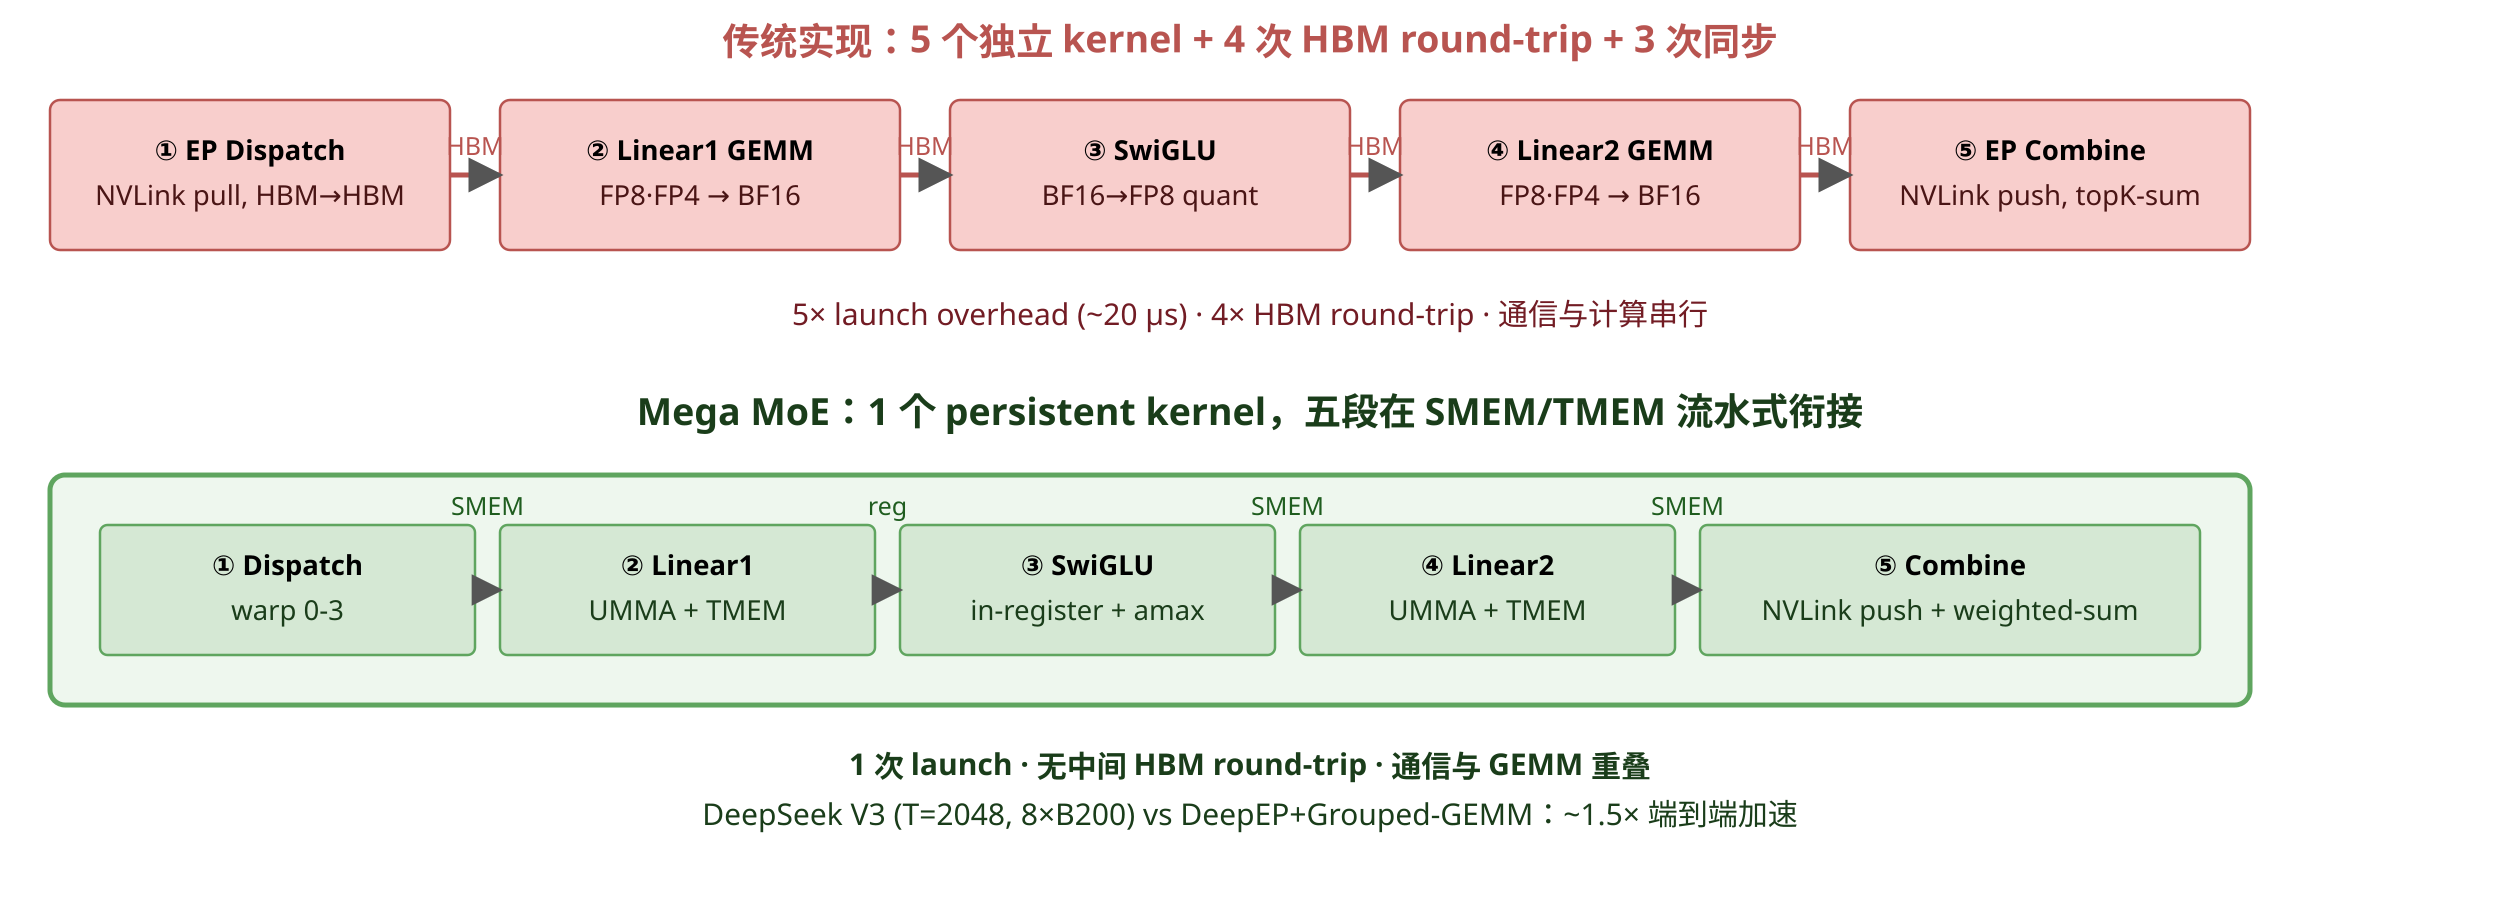
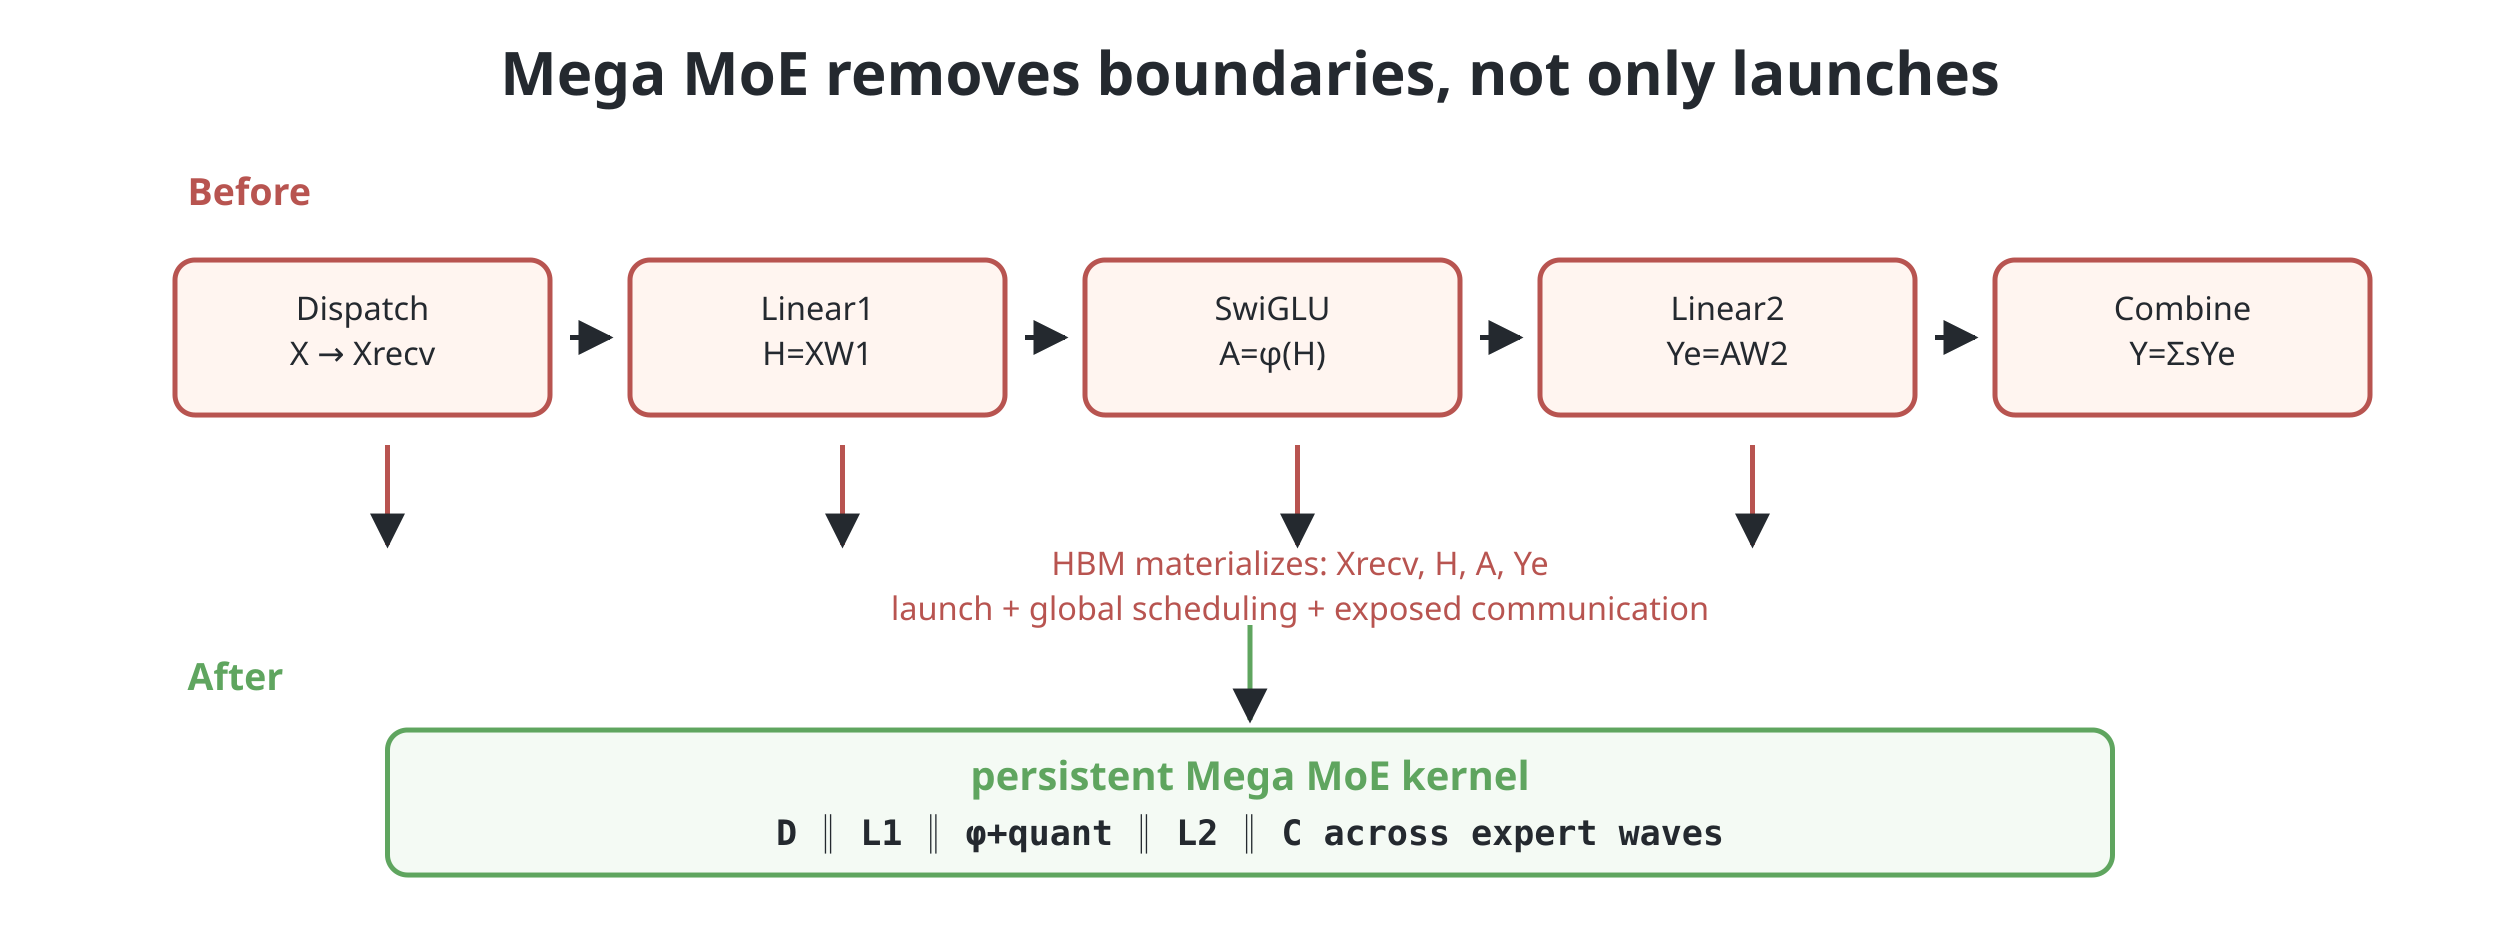
- <svg xmlns="http://www.w3.org/2000/svg" viewBox="0 0 1000 360">
+ <svg xmlns="http://www.w3.org/2000/svg" viewBox="0 0 1000 380">
  <defs>
-     <marker id="arrfa" viewBox="0 0 10 10" refX="9" refY="5" markerWidth="7" markerHeight="7" orient="auto">
-       <path d="M0,0 L10,5 L0,10 z" fill="#555" />
+     <marker id="arrow" viewBox="0 0 10 10" refX="9" refY="5" markerWidth="7" markerHeight="7" orient="auto-start-reverse">
+       <path d="M 0 0 L 10 5 L 0 10 z" fill="#24292f" />
    </marker>
+     <style>
+     .title{font:700 24px sans-serif;fill:#24292f}
+     .sub{font:400 13px sans-serif;fill:#57606a}
+     .mono{font:500 13px ui-monospace,Menlo,monospace;fill:#24292f}
+   </style>
  </defs>
-   <text x="500" y="22" text-anchor="middle" font-family="sans-serif" font-weight="700" font-size="15" fill="#b85450">传统实现：5 个独立 kernel + 4 次 HBM round-trip + 3 次同步</text>
-   <g font-family="sans-serif" font-size="11">
-     <rect x="20" y="40" width="160" height="60" rx="4" fill="#f8cecc" stroke="#b85450" />
-     <text x="100" y="64" text-anchor="middle" font-weight="700">① EP Dispatch</text>
-     <text x="100" y="82" text-anchor="middle" fill="#4a1515">NVLink pull, HBM→HBM</text>
-     <rect x="200" y="40" width="160" height="60" rx="4" fill="#f8cecc" stroke="#b85450" />
-     <text x="280" y="64" text-anchor="middle" font-weight="700">② Linear1 GEMM</text>
-     <text x="280" y="82" text-anchor="middle" fill="#4a1515">FP8·FP4 → BF16</text>
-     <rect x="380" y="40" width="160" height="60" rx="4" fill="#f8cecc" stroke="#b85450" />
-     <text x="460" y="64" text-anchor="middle" font-weight="700">③ SwiGLU</text>
-     <text x="460" y="82" text-anchor="middle" fill="#4a1515">BF16→FP8 quant</text>
-     <rect x="560" y="40" width="160" height="60" rx="4" fill="#f8cecc" stroke="#b85450" />
-     <text x="640" y="64" text-anchor="middle" font-weight="700">④ Linear2 GEMM</text>
-     <text x="640" y="82" text-anchor="middle" fill="#4a1515">FP8·FP4 → BF16</text>
-     <rect x="740" y="40" width="160" height="60" rx="4" fill="#f8cecc" stroke="#b85450" />
-     <text x="820" y="64" text-anchor="middle" font-weight="700">⑤ EP Combine</text>
-     <text x="820" y="82" text-anchor="middle" fill="#4a1515">NVLink push, topK-sum</text>
-   </g>
-   <g stroke="#b85450" stroke-width="2" fill="none">
-     <line x1="180" y1="70" x2="200" y2="70" marker-end="url(#arrfa)" />
-     <line x1="360" y1="70" x2="380" y2="70" marker-end="url(#arrfa)" />
-     <line x1="540" y1="70" x2="560" y2="70" marker-end="url(#arrfa)" />
-     <line x1="720" y1="70" x2="740" y2="70" marker-end="url(#arrfa)" />
-   </g>
-   <g font-family="sans-serif" font-size="10" fill="#b85450" text-anchor="middle">
-     <text x="190" y="62">HBM</text>
-     <text x="370" y="62">HBM</text>
-     <text x="550" y="62">HBM</text>
-     <text x="730" y="62">HBM</text>
-   </g>
-   <text x="500" y="130" text-anchor="middle" font-family="sans-serif" font-size="12" fill="#721c24">5× launch overhead (~20 µs) · 4× HBM round-trip · 通信与计算串行</text>
-   <text x="500" y="170" text-anchor="middle" font-family="sans-serif" font-weight="700" font-size="15" fill="#1a3d1a">Mega MoE：1 个 persistent kernel，五段在 SMEM/TMEM 流水式衔接</text>
-   <rect x="20" y="190" width="880" height="92" rx="6" fill="#eef7ee" stroke="#5fa55f" stroke-width="2" />
-   <g font-family="sans-serif" font-size="11">
-     <rect x="40" y="210" width="150" height="52" rx="3" fill="#d5e8d4" stroke="#5fa55f" />
-     <text x="115" y="230" text-anchor="middle" font-weight="700">① Dispatch</text>
-     <text x="115" y="248" text-anchor="middle" fill="#1a3d1a">warp 0-3</text>
-     <rect x="200" y="210" width="150" height="52" rx="3" fill="#d5e8d4" stroke="#5fa55f" />
-     <text x="275" y="230" text-anchor="middle" font-weight="700">② Linear1</text>
-     <text x="275" y="248" text-anchor="middle" fill="#1a3d1a">UMMA + TMEM</text>
-     <rect x="360" y="210" width="150" height="52" rx="3" fill="#d5e8d4" stroke="#5fa55f" />
-     <text x="435" y="230" text-anchor="middle" font-weight="700">③ SwiGLU</text>
-     <text x="435" y="248" text-anchor="middle" fill="#1a3d1a">in-register + amax</text>
-     <rect x="520" y="210" width="150" height="52" rx="3" fill="#d5e8d4" stroke="#5fa55f" />
-     <text x="595" y="230" text-anchor="middle" font-weight="700">④ Linear2</text>
-     <text x="595" y="248" text-anchor="middle" fill="#1a3d1a">UMMA + TMEM</text>
-     <rect x="680" y="210" width="200" height="52" rx="3" fill="#d5e8d4" stroke="#5fa55f" />
-     <text x="780" y="230" text-anchor="middle" font-weight="700">⑤ Combine</text>
-     <text x="780" y="248" text-anchor="middle" fill="#1a3d1a">NVLink push + weighted-sum</text>
-   </g>
-   <g stroke="#5fa55f" stroke-width="1.8" fill="none">
-     <line x1="190" y1="236" x2="200" y2="236" marker-end="url(#arrfa)" />
-     <line x1="350" y1="236" x2="360" y2="236" marker-end="url(#arrfa)" />
-     <line x1="510" y1="236" x2="520" y2="236" marker-end="url(#arrfa)" />
-     <line x1="670" y1="236" x2="680" y2="236" marker-end="url(#arrfa)" />
-   </g>
-   <g font-family="sans-serif" font-size="10" fill="#1f5d1f" text-anchor="middle">
-     <text x="195" y="206">SMEM</text>
-     <text x="355" y="206">reg</text>
-     <text x="515" y="206">SMEM</text>
-     <text x="675" y="206">SMEM</text>
-   </g>
-   <text x="500" y="310" text-anchor="middle" font-family="sans-serif" font-size="12" fill="#1a3d1a" font-weight="600">1 次 launch · 无中间 HBM round-trip · 通信与 GEMM 重叠</text>
-   <text x="500" y="330" text-anchor="middle" font-family="sans-serif" font-size="12" fill="#1a3d1a">DeepSeek V3 (T=2048, 8×B200) vs DeepEP+Grouped-GEMM：~1.5× 端到端加速</text>
+   <text x="500" y="38" text-anchor="middle" font-family="sans-serif" font-size="24" font-weight="700" fill="#24292f">Mega MoE removes boundaries, not only launches</text>
+   <text x="75" y="82" text-anchor="start" font-family="sans-serif" font-size="15" font-weight="700" fill="#b85450">Before</text>
+   <rect x="70" y="104" width="150" height="62" rx="8" fill="#fff5f0" stroke="#b85450" stroke-width="2" />
+   <text x="145.0" y="128" text-anchor="middle" font-family="sans-serif" font-size="13" font-weight="500" fill="#24292f">Dispatch</text>
+   <text x="145.0" y="146" text-anchor="middle" font-family="sans-serif" font-size="13" font-weight="500" fill="#24292f">X → Xrecv</text>
+   <line x1="228" y1="135.0" x2="244" y2="135.0" stroke="#24292f" stroke-width="2" marker-end="url(#arrow)" />
+   <rect x="252" y="104" width="150" height="62" rx="8" fill="#fff5f0" stroke="#b85450" stroke-width="2" />
+   <text x="327.0" y="128" text-anchor="middle" font-family="sans-serif" font-size="13" font-weight="500" fill="#24292f">Linear1</text>
+   <text x="327.0" y="146" text-anchor="middle" font-family="sans-serif" font-size="13" font-weight="500" fill="#24292f">H=XW1</text>
+   <line x1="410" y1="135.0" x2="426" y2="135.0" stroke="#24292f" stroke-width="2" marker-end="url(#arrow)" />
+   <rect x="434" y="104" width="150" height="62" rx="8" fill="#fff5f0" stroke="#b85450" stroke-width="2" />
+   <text x="509.0" y="128" text-anchor="middle" font-family="sans-serif" font-size="13" font-weight="500" fill="#24292f">SwiGLU</text>
+   <text x="509.0" y="146" text-anchor="middle" font-family="sans-serif" font-size="13" font-weight="500" fill="#24292f">A=φ(H)</text>
+   <line x1="592" y1="135.0" x2="608" y2="135.0" stroke="#24292f" stroke-width="2" marker-end="url(#arrow)" />
+   <rect x="616" y="104" width="150" height="62" rx="8" fill="#fff5f0" stroke="#b85450" stroke-width="2" />
+   <text x="691.0" y="128" text-anchor="middle" font-family="sans-serif" font-size="13" font-weight="500" fill="#24292f">Linear2</text>
+   <text x="691.0" y="146" text-anchor="middle" font-family="sans-serif" font-size="13" font-weight="500" fill="#24292f">Ye=AW2</text>
+   <line x1="774" y1="135.0" x2="790" y2="135.0" stroke="#24292f" stroke-width="2" marker-end="url(#arrow)" />
+   <rect x="798" y="104" width="150" height="62" rx="8" fill="#fff5f0" stroke="#b85450" stroke-width="2" />
+   <text x="873.0" y="128" text-anchor="middle" font-family="sans-serif" font-size="13" font-weight="500" fill="#24292f">Combine</text>
+   <text x="873.0" y="146" text-anchor="middle" font-family="sans-serif" font-size="13" font-weight="500" fill="#24292f">Y=ΣsYe</text>
+   <line x1="155" y1="178" x2="155" y2="218" stroke="#b85450" stroke-width="2" marker-end="url(#arrow)" />
+   <line x1="337" y1="178" x2="337" y2="218" stroke="#b85450" stroke-width="2" marker-end="url(#arrow)" />
+   <line x1="519" y1="178" x2="519" y2="218" stroke="#b85450" stroke-width="2" marker-end="url(#arrow)" />
+   <line x1="701" y1="178" x2="701" y2="218" stroke="#b85450" stroke-width="2" marker-end="url(#arrow)" />
+   <text x="520" y="230" text-anchor="middle" font-family="sans-serif" font-size="13" font-weight="400" fill="#b85450">HBM materializes:  Xrecv, H, A, Ye</text>
+   <text x="520" y="248" text-anchor="middle" font-family="sans-serif" font-size="13" font-weight="400" fill="#b85450">launch + global scheduling + exposed communication</text>
+   <text x="75" y="276" text-anchor="start" font-family="sans-serif" font-size="15" font-weight="700" fill="#5fa55f">After</text>
+   <rect x="155" y="292" width="690" height="58" rx="8" fill="#f4faf4" stroke="#5fa55f" stroke-width="2" />
+   <text x="500" y="316" text-anchor="middle" font-family="sans-serif" font-size="16" font-weight="700" fill="#5fa55f">persistent Mega MoE kernel</text>
+   <text x="500" y="338" text-anchor="middle" font-family="ui-monospace,Menlo,monospace" font-size="14" font-weight="600" fill="#24292f">D  ∥  L1  ∥  φ+quant  ∥  L2  ∥  C    across expert waves</text>
+   <line x1="500" y1="250" x2="500" y2="288" stroke="#5fa55f" stroke-width="2" marker-end="url(#arrow)" />
</svg>
